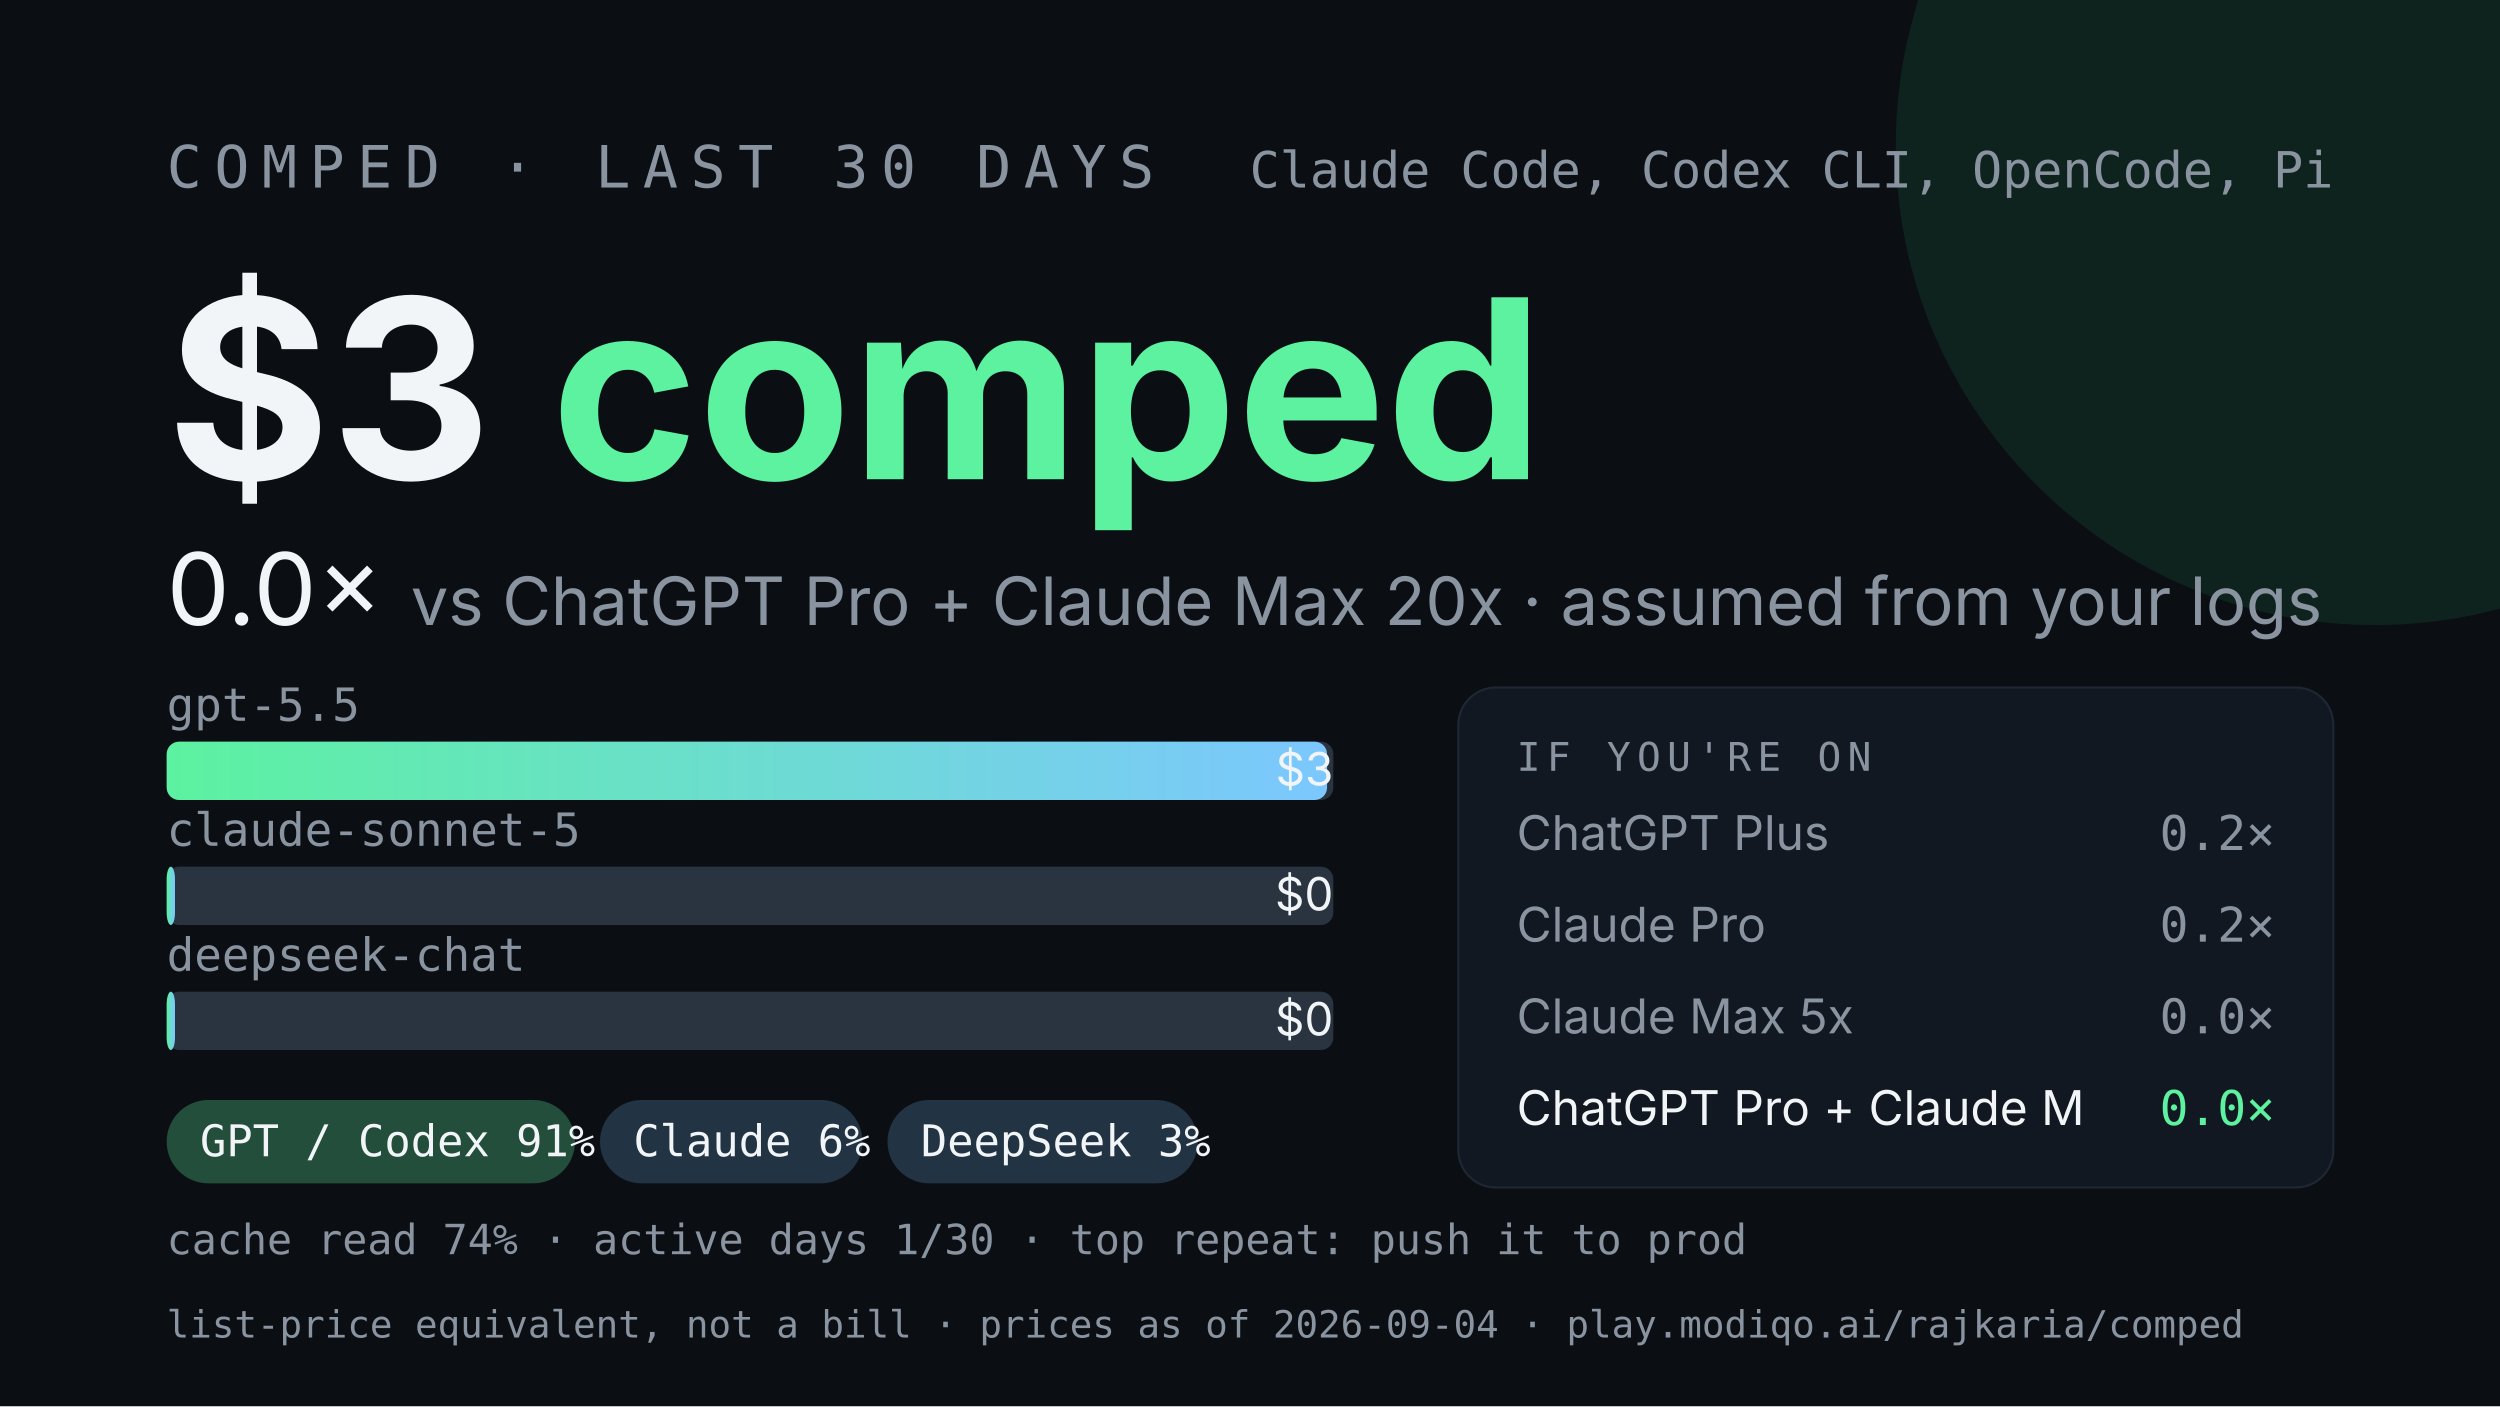
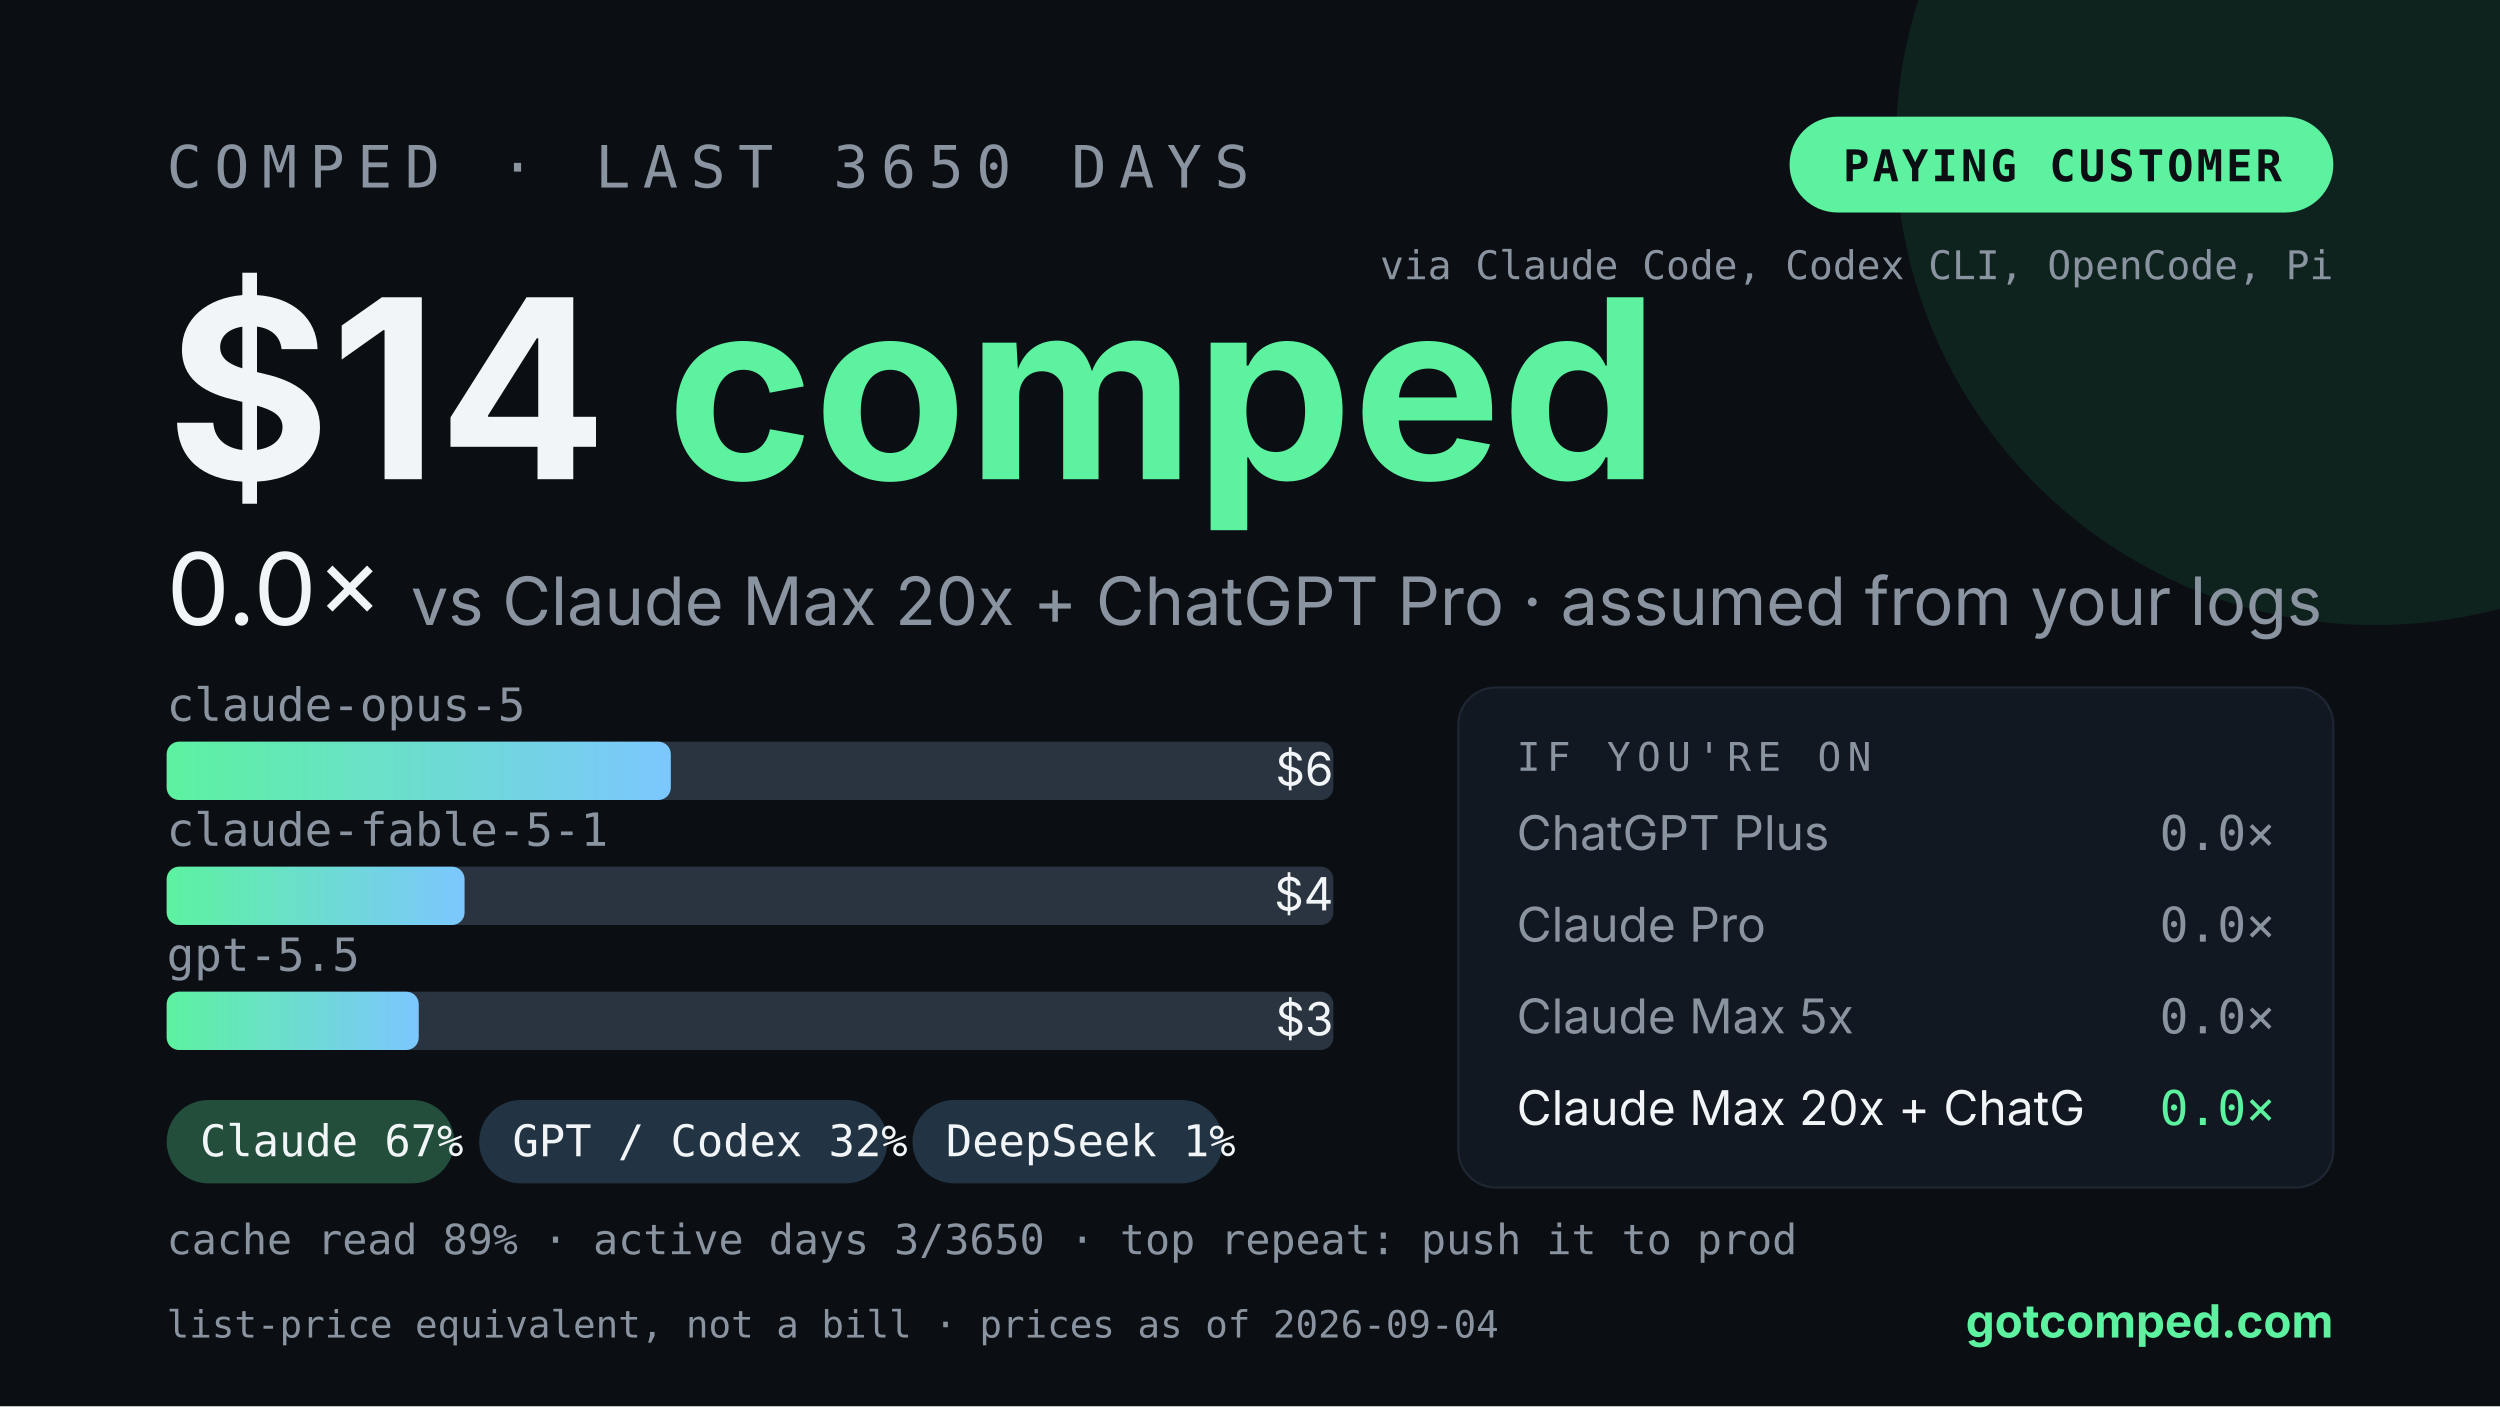
<svg xmlns="http://www.w3.org/2000/svg" width="1200" height="675" viewBox="0 0 1200 675" font-family="-apple-system, Inter, Segoe UI, Helvetica, Arial, sans-serif">
  <rect width="1200" height="675" fill="#0b0f14" />
  <defs>
    <linearGradient id="g1" x1="0" y1="0" x2="1" y2="0">
      <stop offset="0" stop-color="#5cf2a0" />
      <stop offset="1" stop-color="#7cc7ff" />
    </linearGradient>
  </defs>
  <circle cx="1140" cy="70" r="230" fill="#12452f" opacity="0.38" />
-   <text x="80" y="90" font-size="28" letter-spacing="6" font-family="ui-monospace, SFMono-Regular, Menlo, Consolas, monospace" fill="#8a94a0">COMPED · LAST 30 DAYS</text>
-   <text x="1120" y="90" font-size="24" text-anchor="end" font-family="ui-monospace, SFMono-Regular, Menlo, Consolas, monospace" fill="#8a94a0">Claude Code, Codex CLI, OpenCode, Pi</text>
-   <text x="80" y="230" font-size="120" font-weight="700" fill="#f2f5f7">$3 <tspan fill="#5cf2a0">comped</tspan>
+   <text x="80" y="90" font-size="28" letter-spacing="6" font-family="ui-monospace, SFMono-Regular, Menlo, Consolas, monospace" fill="#8a94a0">COMPED · LAST 3650 DAYS</text>
+   <rect x="859" y="56" width="261" height="46" rx="23" fill="#5cf2a0" />
+   <text x="990" y="87" font-size="21" font-weight="700" letter-spacing="1.5" text-anchor="middle" font-family="ui-monospace, SFMono-Regular, Menlo, Consolas, monospace" fill="#0b0f14">PAYING CUSTOMER</text>
+   <text x="1120" y="134" font-size="19" text-anchor="end" font-family="ui-monospace, SFMono-Regular, Menlo, Consolas, monospace" fill="#8a94a0">via Claude Code, Codex CLI, OpenCode, Pi</text>
+   <text x="80" y="230" font-size="120" font-weight="700" fill="#f2f5f7">$14 <tspan fill="#5cf2a0">comped</tspan>
  </text>
-   <text x="80" y="300" font-size="48" fill="#f2f5f7">0.0× <tspan fill="#8a94a0" font-size="32">vs ChatGPT Pro + Claude Max 20x · assumed from your logs</tspan>
+   <text x="80" y="300" font-size="48" fill="#f2f5f7">0.0× <tspan fill="#8a94a0" font-size="32">vs Claude Max 20x + ChatGPT Pro · assumed from your logs</tspan>
  </text>
  <rect x="80" y="356" width="560" height="28" rx="6" fill="#2a3440" />
-   <rect x="80" y="356" width="557" height="28" rx="6" fill="url(#g1)" />
-   <text x="80" y="346" font-size="22" font-family="ui-monospace, SFMono-Regular, Menlo, Consolas, monospace" fill="#8a94a0">gpt-5.5</text>
-   <text x="640" y="377" font-size="22" text-anchor="end" fill="#f2f5f7">$3</text>
+   <rect x="80" y="356" width="242" height="28" rx="6" fill="url(#g1)" />
+   <text x="80" y="346" font-size="22" font-family="ui-monospace, SFMono-Regular, Menlo, Consolas, monospace" fill="#8a94a0">claude-opus-5</text>
+   <text x="640" y="377" font-size="22" text-anchor="end" fill="#f2f5f7">$6</text>
  <rect x="80" y="416" width="560" height="28" rx="6" fill="#2a3440" />
-   <rect x="80" y="416" width="4" height="28" rx="6" fill="url(#g1)" />
-   <text x="80" y="406" font-size="22" font-family="ui-monospace, SFMono-Regular, Menlo, Consolas, monospace" fill="#8a94a0">claude-sonnet-5</text>
-   <text x="640" y="437" font-size="22" text-anchor="end" fill="#f2f5f7">$0</text>
+   <rect x="80" y="416" width="143" height="28" rx="6" fill="url(#g1)" />
+   <text x="80" y="406" font-size="22" font-family="ui-monospace, SFMono-Regular, Menlo, Consolas, monospace" fill="#8a94a0">claude-fable-5-1</text>
+   <text x="640" y="437" font-size="22" text-anchor="end" fill="#f2f5f7">$4</text>
  <rect x="80" y="476" width="560" height="28" rx="6" fill="#2a3440" />
-   <rect x="80" y="476" width="4" height="28" rx="6" fill="url(#g1)" />
-   <text x="80" y="466" font-size="22" font-family="ui-monospace, SFMono-Regular, Menlo, Consolas, monospace" fill="#8a94a0">deepseek-chat</text>
-   <text x="640" y="497" font-size="22" text-anchor="end" fill="#f2f5f7">$0</text>
-   <rect x="80" y="528" width="196" height="40" rx="20" fill="#5cf2a0" opacity="0.28" />
-   <text x="96" y="555" font-size="21" font-family="ui-monospace, SFMono-Regular, Menlo, Consolas, monospace" fill="#f2f5f7">GPT / Codex 91%</text>
-   <rect x="288" y="528" width="126" height="40" rx="20" fill="#7cc7ff" opacity="0.20" />
-   <text x="304" y="555" font-size="21" font-family="ui-monospace, SFMono-Regular, Menlo, Consolas, monospace" fill="#f2f5f7">Claude 6%</text>
-   <rect x="426" y="528" width="149" height="40" rx="20" fill="#7cc7ff" opacity="0.20" />
-   <text x="442" y="555" font-size="21" font-family="ui-monospace, SFMono-Regular, Menlo, Consolas, monospace" fill="#f2f5f7">DeepSeek 3%</text>
+   <rect x="80" y="476" width="121" height="28" rx="6" fill="url(#g1)" />
+   <text x="80" y="466" font-size="22" font-family="ui-monospace, SFMono-Regular, Menlo, Consolas, monospace" fill="#8a94a0">gpt-5.5</text>
+   <text x="640" y="497" font-size="22" text-anchor="end" fill="#f2f5f7">$3</text>
+   <rect x="80" y="528" width="138" height="40" rx="20" fill="#5cf2a0" opacity="0.28" />
+   <text x="96" y="555" font-size="21" font-family="ui-monospace, SFMono-Regular, Menlo, Consolas, monospace" fill="#f2f5f7">Claude 67%</text>
+   <rect x="230" y="528" width="196" height="40" rx="20" fill="#7cc7ff" opacity="0.20" />
+   <text x="246" y="555" font-size="21" font-family="ui-monospace, SFMono-Regular, Menlo, Consolas, monospace" fill="#f2f5f7">GPT / Codex 32%</text>
+   <rect x="438" y="528" width="149" height="40" rx="20" fill="#7cc7ff" opacity="0.20" />
+   <text x="454" y="555" font-size="21" font-family="ui-monospace, SFMono-Regular, Menlo, Consolas, monospace" fill="#f2f5f7">DeepSeek 1%</text>
  <rect x="700" y="330" width="420" height="240" rx="18" fill="#121821" stroke="#1e2733" />
  <text x="728" y="370" font-size="19" letter-spacing="3" font-family="ui-monospace, SFMono-Regular, Menlo, Consolas, monospace" fill="#8a94a0">IF YOU'RE ON</text>
  <text x="728" y="408" font-size="23" fill="#8a94a0">ChatGPT Plus</text>
-   <text x="1092" y="408" font-size="23" text-anchor="end" font-family="ui-monospace, SFMono-Regular, Menlo, Consolas, monospace" fill="#8a94a0">0.2×</text>
+   <text x="1092" y="408" font-size="23" text-anchor="end" font-family="ui-monospace, SFMono-Regular, Menlo, Consolas, monospace" fill="#8a94a0">0.0×</text>
  <text x="728" y="452" font-size="23" fill="#8a94a0">Claude Pro</text>
-   <text x="1092" y="452" font-size="23" text-anchor="end" font-family="ui-monospace, SFMono-Regular, Menlo, Consolas, monospace" fill="#8a94a0">0.2×</text>
+   <text x="1092" y="452" font-size="23" text-anchor="end" font-family="ui-monospace, SFMono-Regular, Menlo, Consolas, monospace" fill="#8a94a0">0.0×</text>
  <text x="728" y="496" font-size="23" fill="#8a94a0">Claude Max 5x</text>
  <text x="1092" y="496" font-size="23" text-anchor="end" font-family="ui-monospace, SFMono-Regular, Menlo, Consolas, monospace" fill="#8a94a0">0.0×</text>
-   <text x="728" y="540" font-size="23" fill="#f2f5f7">ChatGPT Pro + Claude M</text>
+   <text x="728" y="540" font-size="23" fill="#f2f5f7">Claude Max 20x + ChatG</text>
  <text x="1092" y="540" font-size="23" text-anchor="end" font-family="ui-monospace, SFMono-Regular, Menlo, Consolas, monospace" fill="#5cf2a0">0.0×</text>
-   <text x="80" y="602" font-size="20" font-family="ui-monospace, SFMono-Regular, Menlo, Consolas, monospace" fill="#8a94a0">cache read 74% · active days 1/30 · top repeat: push it to prod</text>
-   <text x="80" y="642" font-size="18" font-family="ui-monospace, SFMono-Regular, Menlo, Consolas, monospace" fill="#8a94a0">list-price equivalent, not a bill · prices as of 2026-09-04 · play.modiqo.ai/rajkaria/comped</text>
+   <text x="80" y="602" font-size="20" font-family="ui-monospace, SFMono-Regular, Menlo, Consolas, monospace" fill="#8a94a0">cache read 89% · active days 3/3650 · top repeat: push it to prod</text>
+   <text x="80" y="642" font-size="18" font-family="ui-monospace, SFMono-Regular, Menlo, Consolas, monospace" fill="#8a94a0">list-price equivalent, not a bill · prices as of 2026-09-04</text>
+   <text x="1120" y="642" font-size="22" text-anchor="end" font-weight="700" fill="#5cf2a0">gotcomped.com</text>
</svg>
